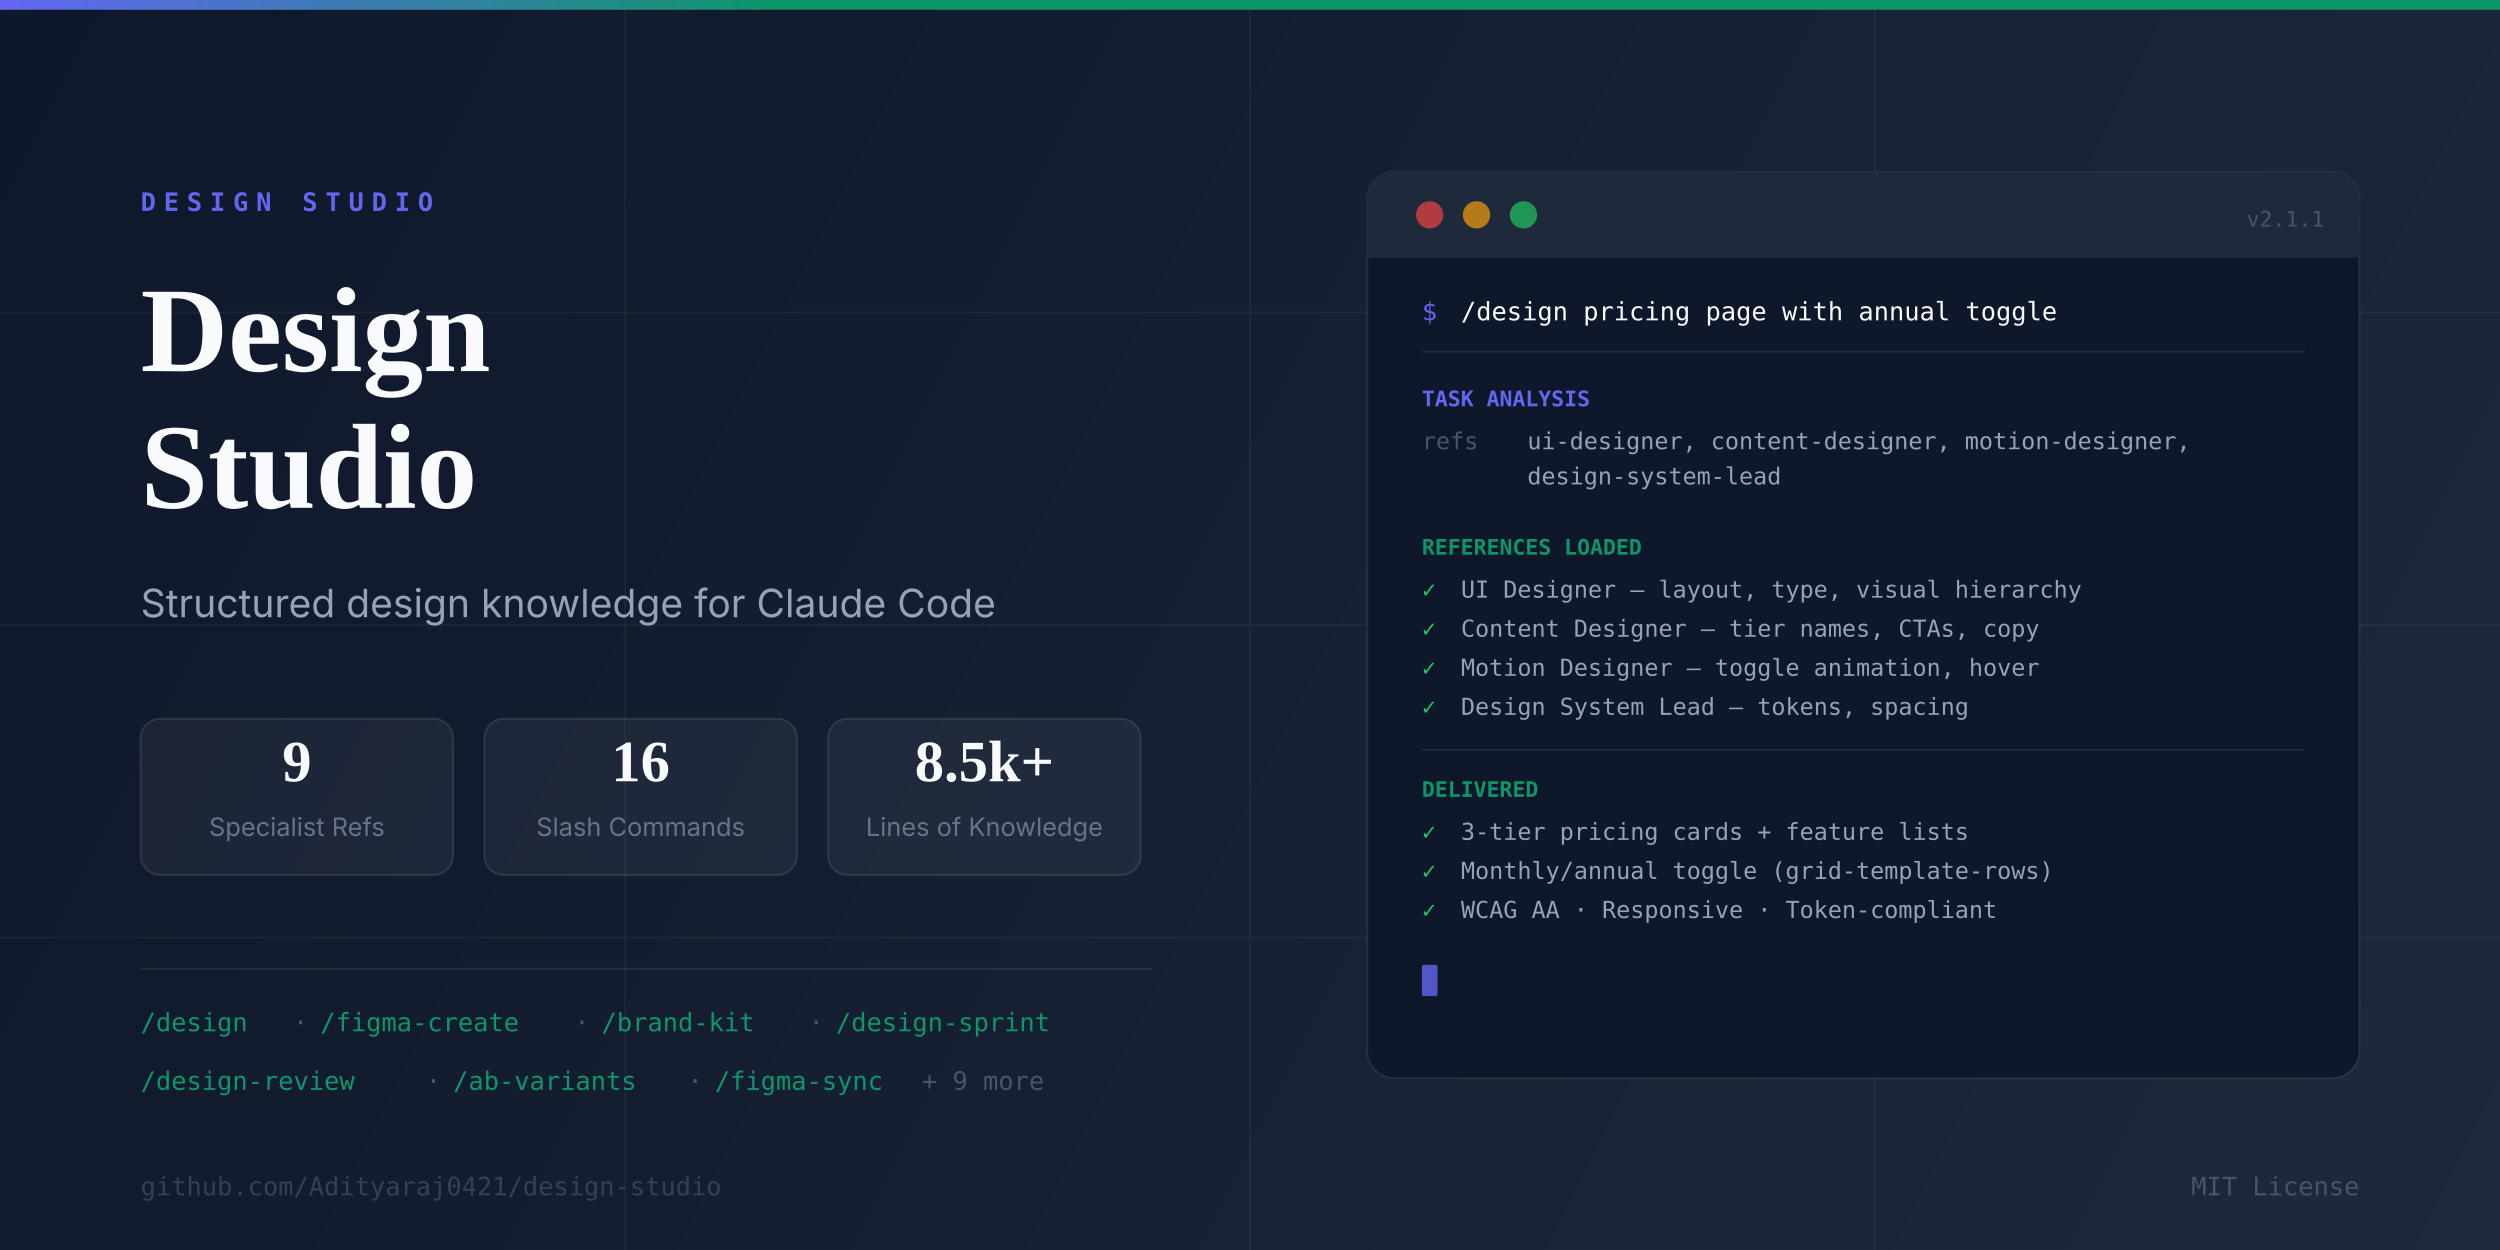
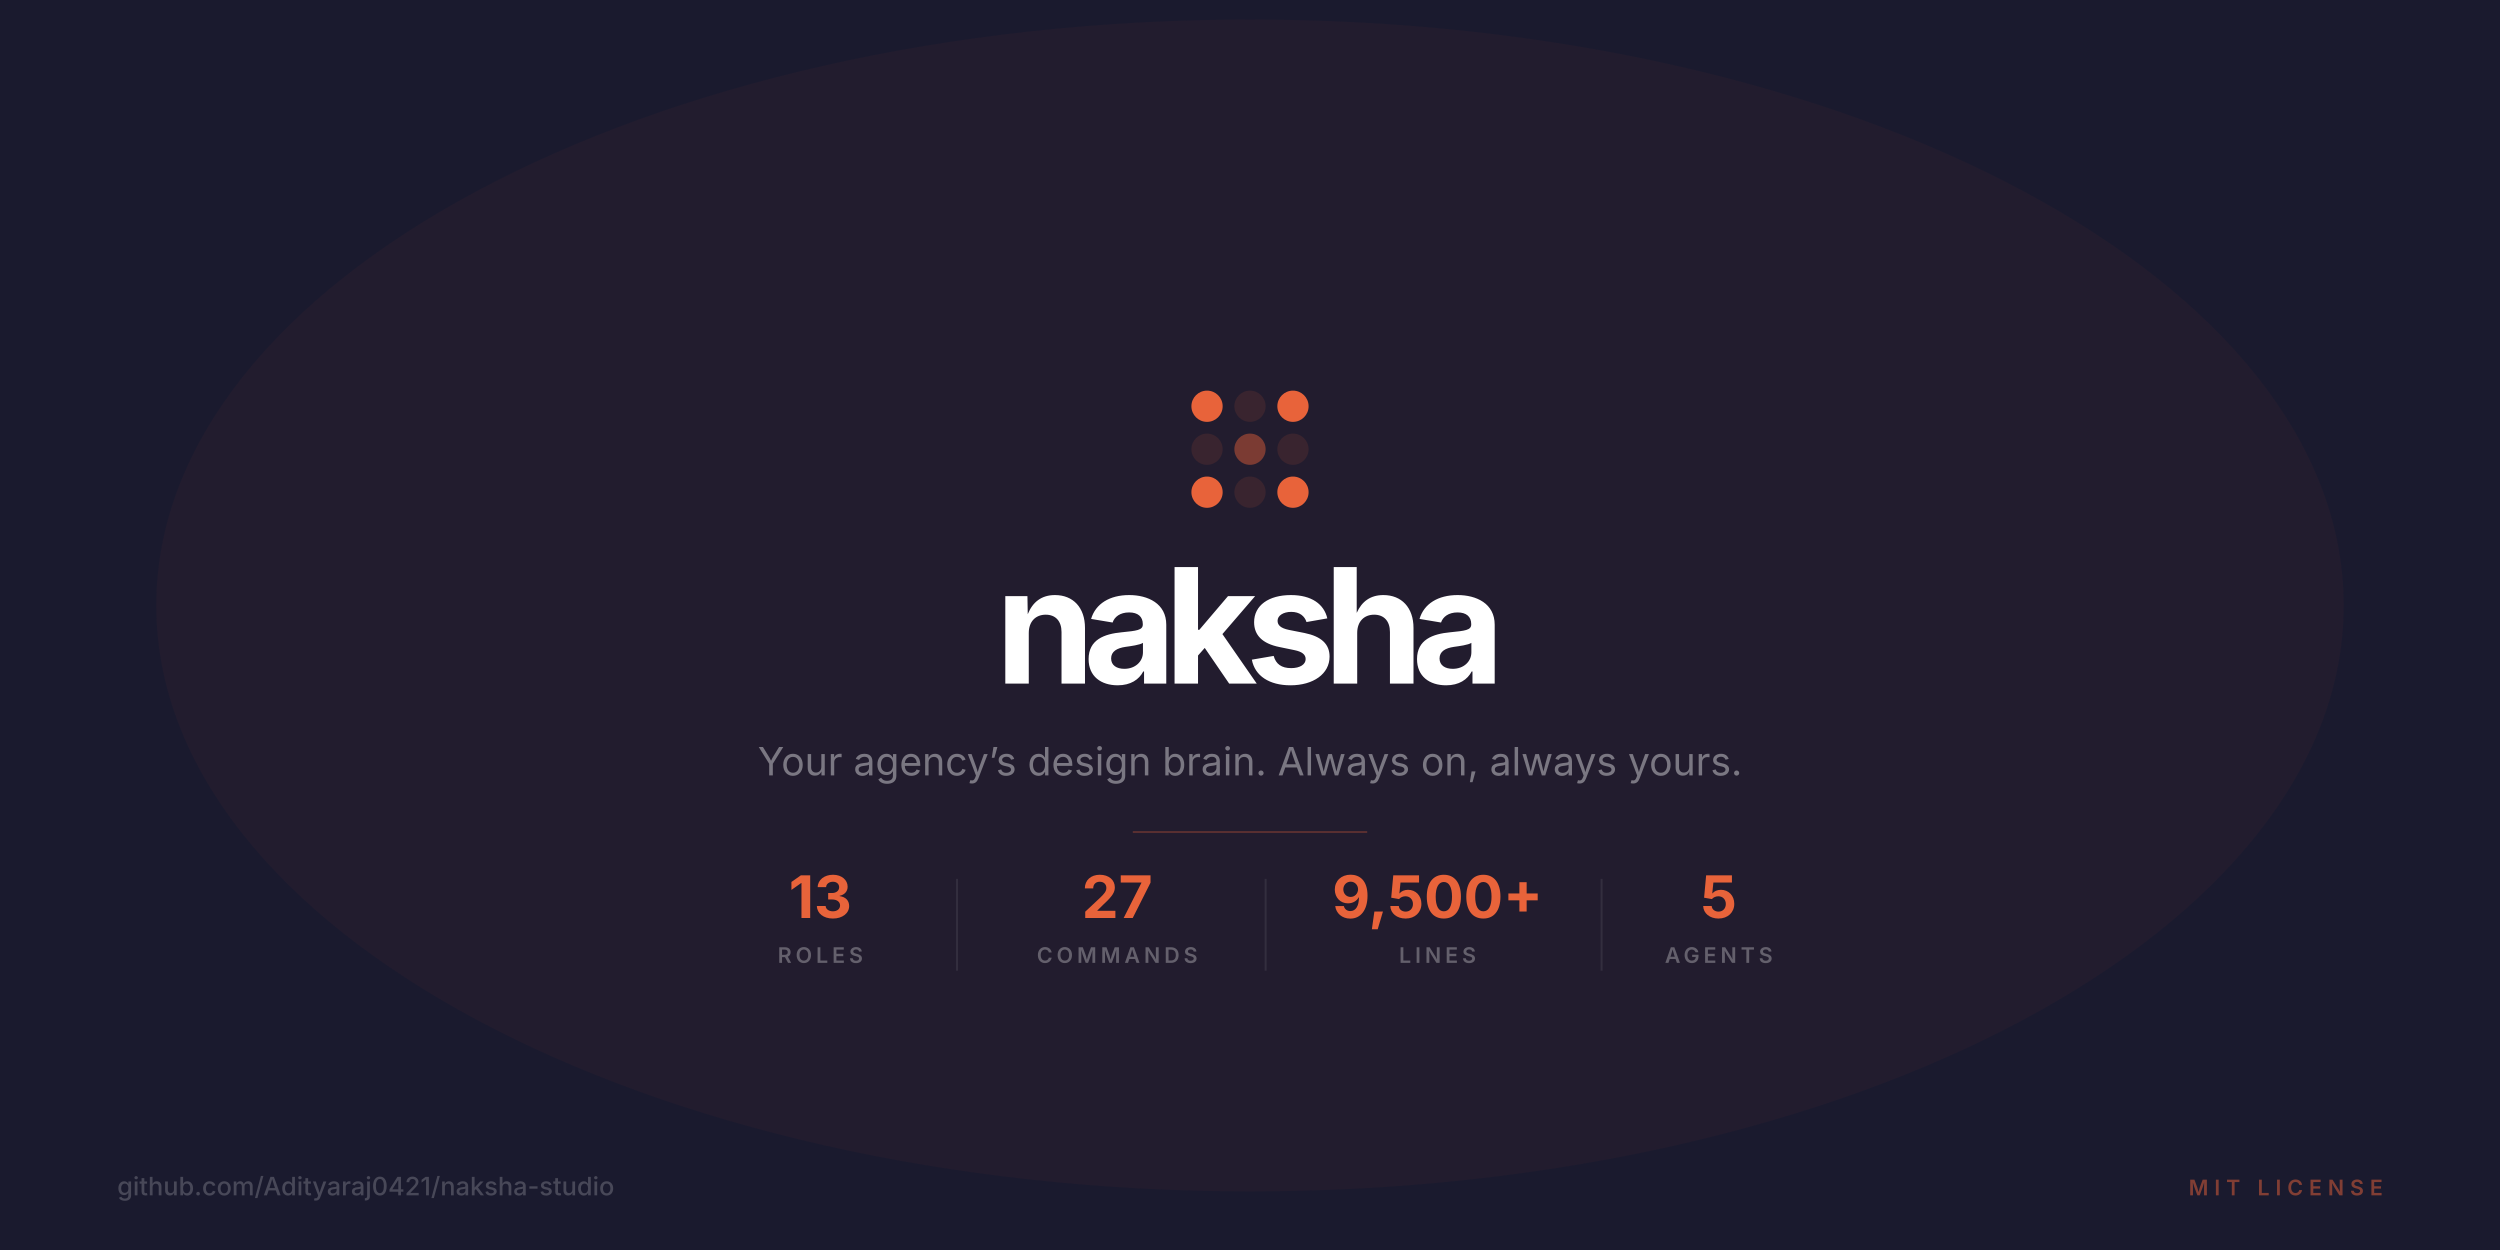
- <svg xmlns="http://www.w3.org/2000/svg" viewBox="0 0 1280 640" width="1280" height="640">
-   <defs>
-     <linearGradient id="bg" x1="0" y1="0" x2="1280" y2="640" gradientUnits="userSpaceOnUse">
-       <stop offset="0%" stop-color="#0f172a" />
-       <stop offset="100%" stop-color="#1e293b" />
-     </linearGradient>
-     <linearGradient id="accent" x1="0" y1="0" x2="400" y2="0" gradientUnits="userSpaceOnUse">
-       <stop offset="0%" stop-color="#6366f1" />
-       <stop offset="100%" stop-color="#0D9668" />
-     </linearGradient>
-   </defs>
-   <rect width="1280" height="640" fill="url(#bg)" />
-   <g opacity="0.04" stroke="#fff" stroke-width="1">
-     <line x1="0" y1="160" x2="1280" y2="160" />
-     <line x1="0" y1="320" x2="1280" y2="320" />
-     <line x1="0" y1="480" x2="1280" y2="480" />
-     <line x1="320" y1="0" x2="320" y2="640" />
-     <line x1="640" y1="0" x2="640" y2="640" />
-     <line x1="960" y1="0" x2="960" y2="640" />
-   </g>
-   <rect width="1280" height="5" fill="url(#accent)" />
-   <text x="72" y="108" font-family="ui-monospace, 'SF Mono', Menlo, monospace" font-size="13" font-weight="600" fill="#6366f1" letter-spacing="4">DESIGN STUDIO</text>
-   <text x="72" y="190" font-family="Georgia, 'Times New Roman', serif" font-size="62" font-weight="700" fill="#f8fafc">Design</text>
-   <text x="72" y="260" font-family="Georgia, 'Times New Roman', serif" font-size="62" font-weight="700" fill="#f8fafc">Studio</text>
-   <text x="72" y="316" font-family="-apple-system, 'Segoe UI', sans-serif" font-size="20" fill="#94a3b8">Structured design knowledge for Claude Code</text>
-   <rect x="72" y="368" width="160" height="80" rx="10" fill="#ffffff" fill-opacity="0.05" stroke="#ffffff" stroke-opacity="0.1" stroke-width="1" />
-   <text x="152" y="400" text-anchor="middle" font-family="Georgia, 'Times New Roman', serif" font-size="30" font-weight="700" fill="#f8fafc">9</text>
-   <text x="152" y="428" text-anchor="middle" font-family="-apple-system, 'Segoe UI', sans-serif" font-size="13" fill="#64748b">Specialist Refs</text>
-   <rect x="248" y="368" width="160" height="80" rx="10" fill="#ffffff" fill-opacity="0.05" stroke="#ffffff" stroke-opacity="0.1" stroke-width="1" />
-   <text x="328" y="400" text-anchor="middle" font-family="Georgia, 'Times New Roman', serif" font-size="30" font-weight="700" fill="#f8fafc">16</text>
-   <text x="328" y="428" text-anchor="middle" font-family="-apple-system, 'Segoe UI', sans-serif" font-size="13" fill="#64748b">Slash Commands</text>
-   <rect x="424" y="368" width="160" height="80" rx="10" fill="#ffffff" fill-opacity="0.05" stroke="#ffffff" stroke-opacity="0.1" stroke-width="1" />
-   <text x="504" y="400" text-anchor="middle" font-family="Georgia, 'Times New Roman', serif" font-size="30" font-weight="700" fill="#f8fafc">8.5k+</text>
-   <text x="504" y="428" text-anchor="middle" font-family="-apple-system, 'Segoe UI', sans-serif" font-size="13" fill="#64748b">Lines of Knowledge</text>
-   <line x1="72" y1="496" x2="590" y2="496" stroke="#ffffff" stroke-opacity="0.08" stroke-width="1" />
-   <text x="72" y="528" font-family="ui-monospace, 'SF Mono', Menlo, monospace" font-size="13" fill="#0D9668">/design</text>
-   <text x="150" y="528" font-family="ui-monospace, 'SF Mono', Menlo, monospace" font-size="13" fill="#475569">·</text>
-   <text x="164" y="528" font-family="ui-monospace, 'SF Mono', Menlo, monospace" font-size="13" fill="#0D9668">/figma-create</text>
-   <text x="294" y="528" font-family="ui-monospace, 'SF Mono', Menlo, monospace" font-size="13" fill="#475569">·</text>
-   <text x="308" y="528" font-family="ui-monospace, 'SF Mono', Menlo, monospace" font-size="13" fill="#0D9668">/brand-kit</text>
-   <text x="414" y="528" font-family="ui-monospace, 'SF Mono', Menlo, monospace" font-size="13" fill="#475569">·</text>
-   <text x="428" y="528" font-family="ui-monospace, 'SF Mono', Menlo, monospace" font-size="13" fill="#0D9668">/design-sprint</text>
-   <text x="72" y="558" font-family="ui-monospace, 'SF Mono', Menlo, monospace" font-size="13" fill="#0D9668">/design-review</text>
-   <text x="218" y="558" font-family="ui-monospace, 'SF Mono', Menlo, monospace" font-size="13" fill="#475569">·</text>
-   <text x="232" y="558" font-family="ui-monospace, 'SF Mono', Menlo, monospace" font-size="13" fill="#0D9668">/ab-variants</text>
-   <text x="352" y="558" font-family="ui-monospace, 'SF Mono', Menlo, monospace" font-size="13" fill="#475569">·</text>
-   <text x="366" y="558" font-family="ui-monospace, 'SF Mono', Menlo, monospace" font-size="13" fill="#0D9668">/figma-sync</text>
-   <text x="472" y="558" font-family="ui-monospace, 'SF Mono', Menlo, monospace" font-size="13" fill="#475569">+ 9 more</text>
-   <rect x="700" y="88" width="508" height="464" rx="14" fill="#0f172a" stroke="#ffffff" stroke-opacity="0.08" stroke-width="1" />
-   <rect x="700" y="88" width="508" height="44" rx="14" fill="#1e293b" />
-   <rect x="700" y="110" width="508" height="22" fill="#1e293b" />
-   <circle cx="732" cy="110" r="7" fill="#ef4444" fill-opacity="0.7" />
-   <circle cx="756" cy="110" r="7" fill="#f59e0b" fill-opacity="0.7" />
-   <circle cx="780" cy="110" r="7" fill="#22c55e" fill-opacity="0.7" />
-   <text x="1190" y="116" text-anchor="end" font-family="ui-monospace, 'SF Mono', Menlo, monospace" font-size="11" fill="#475569">v2.1.1</text>
-   <text x="728" y="164" font-family="ui-monospace, 'SF Mono', Menlo, monospace" font-size="13" fill="#6366f1">$</text>
-   <text x="748" y="164" font-family="ui-monospace, 'SF Mono', Menlo, monospace" font-size="13" fill="#f8fafc">/design pricing page with annual toggle</text>
-   <line x1="728" y1="180" x2="1180" y2="180" stroke="#1e293b" stroke-width="1" />
-   <text x="728" y="208" font-family="ui-monospace, 'SF Mono', Menlo, monospace" font-size="11" font-weight="600" fill="#6366f1">TASK ANALYSIS</text>
-   <text x="728" y="230" font-family="ui-monospace, 'SF Mono', Menlo, monospace" font-size="12" fill="#475569">refs  </text>
-   <text x="782" y="230" font-family="ui-monospace, 'SF Mono', Menlo, monospace" font-size="12" fill="#94a3b8">ui-designer, content-designer, motion-designer,</text>
-   <text x="782" y="248" font-family="ui-monospace, 'SF Mono', Menlo, monospace" font-size="12" fill="#94a3b8">design-system-lead</text>
-   <text x="728" y="284" font-family="ui-monospace, 'SF Mono', Menlo, monospace" font-size="11" font-weight="600" fill="#0D9668">REFERENCES LOADED</text>
-   <text x="728" y="306" font-family="ui-monospace, 'SF Mono', Menlo, monospace" font-size="12" fill="#22c55e">✓</text>
-   <text x="748" y="306" font-family="ui-monospace, 'SF Mono', Menlo, monospace" font-size="12" fill="#94a3b8">UI Designer — layout, type, visual hierarchy</text>
-   <text x="728" y="326" font-family="ui-monospace, 'SF Mono', Menlo, monospace" font-size="12" fill="#22c55e">✓</text>
-   <text x="748" y="326" font-family="ui-monospace, 'SF Mono', Menlo, monospace" font-size="12" fill="#94a3b8">Content Designer — tier names, CTAs, copy</text>
-   <text x="728" y="346" font-family="ui-monospace, 'SF Mono', Menlo, monospace" font-size="12" fill="#22c55e">✓</text>
-   <text x="748" y="346" font-family="ui-monospace, 'SF Mono', Menlo, monospace" font-size="12" fill="#94a3b8">Motion Designer — toggle animation, hover</text>
-   <text x="728" y="366" font-family="ui-monospace, 'SF Mono', Menlo, monospace" font-size="12" fill="#22c55e">✓</text>
-   <text x="748" y="366" font-family="ui-monospace, 'SF Mono', Menlo, monospace" font-size="12" fill="#94a3b8">Design System Lead — tokens, spacing</text>
-   <line x1="728" y1="384" x2="1180" y2="384" stroke="#1e293b" stroke-width="1" />
-   <text x="728" y="408" font-family="ui-monospace, 'SF Mono', Menlo, monospace" font-size="11" font-weight="600" fill="#0D9668">DELIVERED</text>
-   <text x="728" y="430" font-family="ui-monospace, 'SF Mono', Menlo, monospace" font-size="12" fill="#22c55e">✓</text>
-   <text x="748" y="430" font-family="ui-monospace, 'SF Mono', Menlo, monospace" font-size="12" fill="#94a3b8">3-tier pricing cards + feature lists</text>
-   <text x="728" y="450" font-family="ui-monospace, 'SF Mono', Menlo, monospace" font-size="12" fill="#22c55e">✓</text>
-   <text x="748" y="450" font-family="ui-monospace, 'SF Mono', Menlo, monospace" font-size="12" fill="#94a3b8">Monthly/annual toggle (grid-template-rows)</text>
-   <text x="728" y="470" font-family="ui-monospace, 'SF Mono', Menlo, monospace" font-size="12" fill="#22c55e">✓</text>
-   <text x="748" y="470" font-family="ui-monospace, 'SF Mono', Menlo, monospace" font-size="12" fill="#94a3b8">WCAG AA · Responsive · Token-compliant</text>
-   <rect x="728" y="494" width="8" height="16" rx="1" fill="#6366f1" fill-opacity="0.8" />
-   <text x="72" y="612" font-family="ui-monospace, 'SF Mono', Menlo, monospace" font-size="13" fill="#334155">github.com/Adityaraj0421/design-studio</text>
-   <text x="1208" y="612" text-anchor="end" font-family="ui-monospace, 'SF Mono', Menlo, monospace" font-size="13" fill="#475569">MIT License</text>
+ <svg xmlns="http://www.w3.org/2000/svg" width="1280" height="640" viewBox="0 0 1280 640">
+   <rect width="1280" height="640" fill="#1A1A2E" />
+   <ellipse cx="640" cy="310" rx="560" ry="300" fill="#E8633A" fill-opacity="0.04" />
+   <circle cx="618" cy="208" r="8" fill="#E8633A" />
+   <circle cx="640" cy="208" r="8" fill="#E8633A" fill-opacity="0.12" />
+   <circle cx="662" cy="208" r="8" fill="#E8633A" />
+   <circle cx="618" cy="230" r="8" fill="#E8633A" fill-opacity="0.12" />
+   <circle cx="640" cy="230" r="8" fill="#E8633A" fill-opacity="0.45" />
+   <circle cx="662" cy="230" r="8" fill="#E8633A" fill-opacity="0.12" />
+   <circle cx="618" cy="252" r="8" fill="#E8633A" />
+   <circle cx="640" cy="252" r="8" fill="#E8633A" fill-opacity="0.12" />
+   <circle cx="662" cy="252" r="8" fill="#E8633A" />
+   <text x="640" y="350" text-anchor="middle" font-family="Inter, system-ui, -apple-system, sans-serif" font-size="82" font-weight="700" fill="#FFFFFF" letter-spacing="-6">naksha</text>
+   <text x="640" y="397" text-anchor="middle" font-family="Inter, system-ui, -apple-system, sans-serif" font-size="20" font-weight="400" fill="rgba(255,255,255,0.4)">Your agency’s design brain. Always on, always yours.</text>
+   <line x1="580" y1="426" x2="700" y2="426" stroke="rgba(232,99,58,0.28)" stroke-width="1" />
+   <text x="420" y="470" text-anchor="middle" font-family="Inter, system-ui, sans-serif" font-size="30" font-weight="700" fill="#E8633A">13</text>
+   <text x="420" y="493" text-anchor="middle" font-family="Inter, system-ui, sans-serif" font-size="11" font-weight="600" fill="rgba(255,255,255,0.3)" letter-spacing="2">ROLES</text>
+   <line x1="490" y1="450" x2="490" y2="497" stroke="rgba(255,255,255,0.08)" stroke-width="1" />
+   <text x="572" y="470" text-anchor="middle" font-family="Inter, system-ui, sans-serif" font-size="30" font-weight="700" fill="#E8633A">27</text>
+   <text x="572" y="493" text-anchor="middle" font-family="Inter, system-ui, sans-serif" font-size="11" font-weight="600" fill="rgba(255,255,255,0.3)" letter-spacing="2">COMMANDS</text>
+   <line x1="648" y1="450" x2="648" y2="497" stroke="rgba(255,255,255,0.08)" stroke-width="1" />
+   <text x="736" y="470" text-anchor="middle" font-family="Inter, system-ui, sans-serif" font-size="30" font-weight="700" fill="#E8633A">9,500+</text>
+   <text x="736" y="493" text-anchor="middle" font-family="Inter, system-ui, sans-serif" font-size="11" font-weight="600" fill="rgba(255,255,255,0.3)" letter-spacing="2">LINES</text>
+   <line x1="820" y1="450" x2="820" y2="497" stroke="rgba(255,255,255,0.08)" stroke-width="1" />
+   <text x="880" y="470" text-anchor="middle" font-family="Inter, system-ui, sans-serif" font-size="30" font-weight="700" fill="#E8633A">5</text>
+   <text x="880" y="493" text-anchor="middle" font-family="Inter, system-ui, sans-serif" font-size="11" font-weight="600" fill="rgba(255,255,255,0.3)" letter-spacing="2">AGENTS</text>
+   <text x="60" y="612" font-family="Inter, system-ui, sans-serif" font-size="13" font-weight="500" fill="rgba(255,255,255,0.2)">github.com/Adityaraj0421/naksha-studio</text>
+   <text x="1220" y="612" text-anchor="end" font-family="Inter, system-ui, sans-serif" font-size="11" font-weight="600" fill="rgba(232,99,58,0.5)" letter-spacing="3">MIT LICENSE</text>
</svg>
